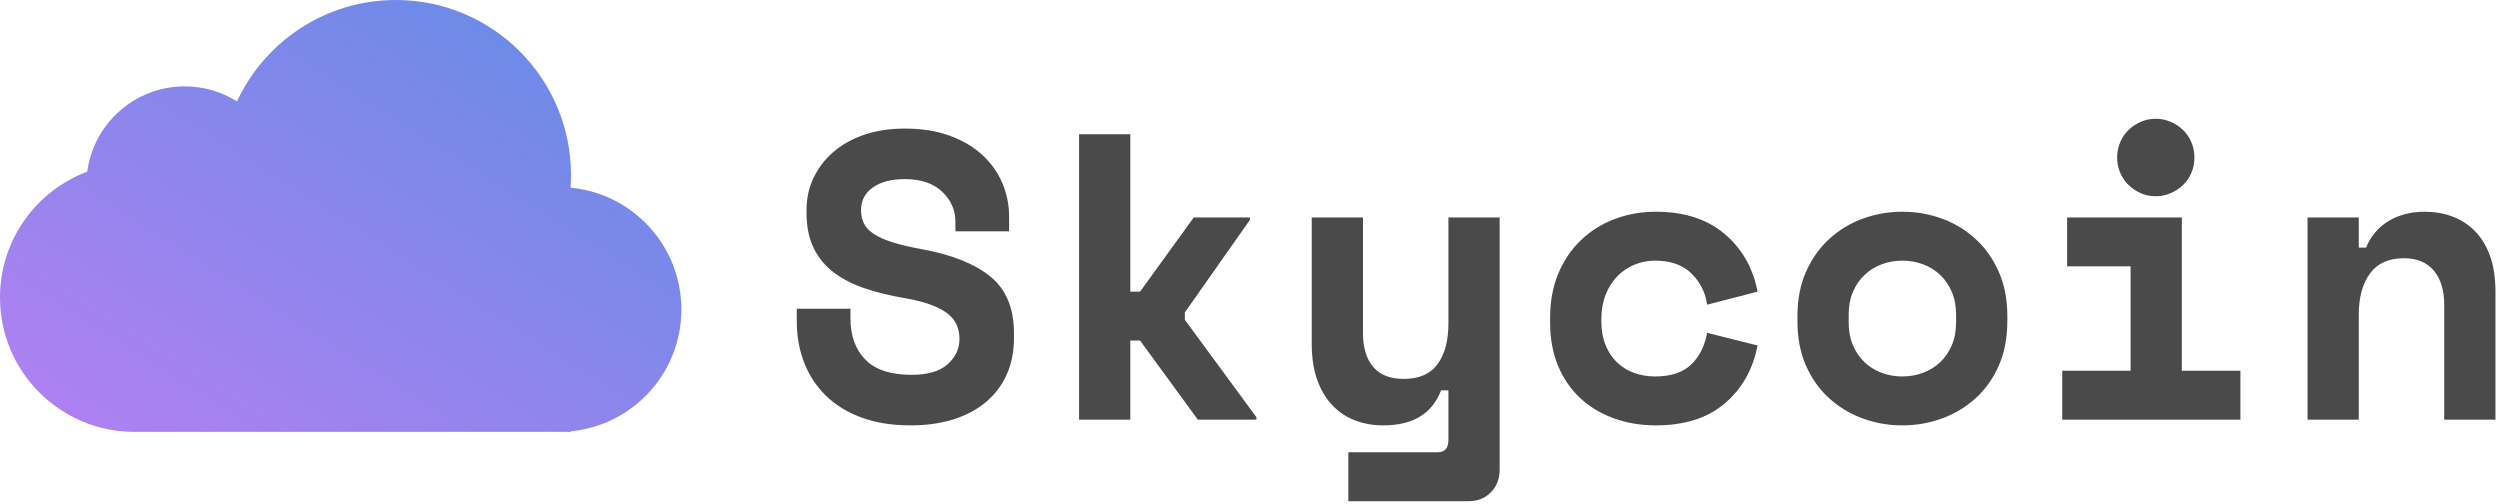
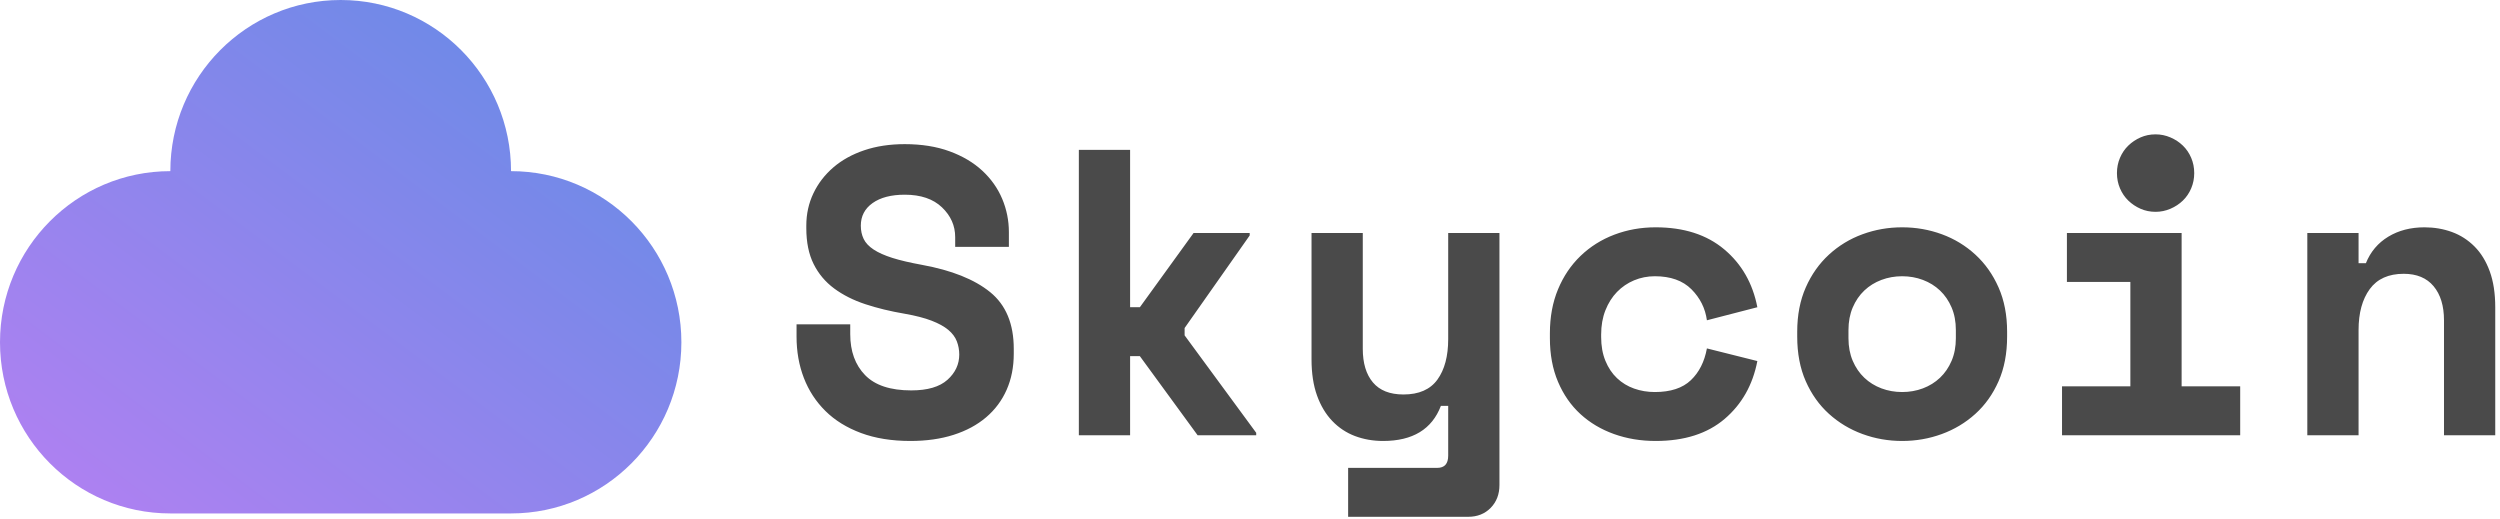
- <svg xmlns="http://www.w3.org/2000/svg" width="521" height="105" viewBox="0 0 521 105">
+ <svg xmlns="http://www.w3.org/2000/svg" width="521px" height="108px" viewBox="0 0 521 108" version="1.1">
  <defs>
-     <linearGradient x1="0%" y1="100%" y2="0%" id="a">
+     <linearGradient x1="0%" y1="100%" x2="100%" y2="0%" id="linearGradient-1">
      <stop stop-color="#B480F2" offset="0%" />
      <stop stop-color="#5F8CE5" offset="100%" />
    </linearGradient>
  </defs>
-   <g fill="none" fill-rule="evenodd">
-     <path d="M199.106 46.164c0-2.38-.918-4.447-2.755-6.203-1.836-1.755-4.42-2.633-7.756-2.633-2.825 0-5.058.58-6.697 1.742-1.64 1.16-2.458 2.732-2.458 4.715 0 1.02.197 1.94.592 2.76.396.822 1.088 1.56 2.077 2.21.988.652 2.288 1.232 3.9 1.742 1.61.51 3.658.99 6.145 1.445 6.217 1.133 10.964 3.03 14.242 5.693 3.277 2.662 4.916 6.6 4.916 11.81v1.02c0 2.776-.494 5.282-1.483 7.52a15.845 15.845 0 0 1-4.28 5.735c-1.866 1.586-4.127 2.804-6.783 3.654-2.656.85-5.65 1.274-8.986 1.274-3.898 0-7.332-.552-10.3-1.657-2.966-1.103-5.438-2.633-7.416-4.587a19.367 19.367 0 0 1-4.493-6.883c-1.016-2.634-1.525-5.508-1.525-8.624v-2.55h11.19v2.04c0 3.57 1.03 6.415 3.094 8.54 2.062 2.124 5.27 3.186 9.62 3.186 3.392 0 5.907-.736 7.546-2.21 1.638-1.472 2.458-3.228 2.458-5.267 0-.963-.17-1.884-.51-2.762-.338-.878-.93-1.67-1.78-2.38-.847-.707-2.005-1.344-3.475-1.91-1.47-.567-3.335-1.05-5.596-1.445-2.995-.51-5.736-1.176-8.222-1.997-2.487-.82-4.65-1.91-6.486-3.27a14.075 14.075 0 0 1-4.28-5.098c-1.018-2.04-1.526-4.532-1.526-7.478v-.51c0-2.435.494-4.687 1.483-6.754a16.358 16.358 0 0 1 4.154-5.396c1.78-1.53 3.928-2.72 6.443-3.57 2.515-.848 5.326-1.273 8.434-1.273 3.504 0 6.613.496 9.325 1.488 2.712.99 4.987 2.336 6.824 4.036 1.836 1.7 3.22 3.653 4.153 5.863.933 2.21 1.4 4.53 1.4 6.967v3.06h-11.19v-2.04zm36.452 14.614h2.035l11.19-15.464h11.698v.51L246.92 65.112v1.53l14.92 20.307v.51H249.63l-12.037-16.485h-2.035V87.46h-10.68V27.98h10.68v32.798zm66.292-15.464h10.68v52.51c0 1.927-.606 3.513-1.82 4.76-1.216 1.245-2.784 1.868-4.706 1.868h-25.008V94.256h18.565c1.527 0 2.29-.85 2.29-2.55V81.342h-1.526c-1.865 4.872-5.877 7.308-12.037 7.308-2.09 0-4.04-.34-5.85-1.02a12.675 12.675 0 0 1-4.747-3.143c-1.356-1.416-2.416-3.187-3.18-5.31-.762-2.125-1.143-4.632-1.143-7.52v-26.34h10.68v24.13c0 3.002.707 5.34 2.12 7.01 1.413 1.67 3.532 2.507 6.358 2.507 3.222 0 5.58-1.034 7.08-3.102 1.496-2.067 2.245-4.885 2.245-8.454V45.314zm64.427 26.68c-.96 4.985-3.235 9.007-6.824 12.066-3.59 3.06-8.378 4.588-14.37 4.588-3.107 0-6.004-.48-8.688-1.444-2.685-.963-5.016-2.35-6.994-4.164-1.977-1.812-3.53-4.05-4.66-6.712-1.132-2.663-1.697-5.693-1.697-9.092v-1.02c0-3.398.565-6.457 1.696-9.176 1.13-2.72 2.697-5.042 4.704-6.968 2.006-1.926 4.35-3.398 7.036-4.418 2.684-1.02 5.552-1.53 8.604-1.53 5.878 0 10.64 1.53 14.284 4.59 3.645 3.058 5.948 7.08 6.91 12.064l-10.513 2.72c-.34-2.493-1.413-4.646-3.22-6.458-1.81-1.813-4.353-2.72-7.63-2.72-1.526 0-2.968.284-4.324.85a10.606 10.606 0 0 0-3.56 2.422c-1.017 1.048-1.822 2.323-2.415 3.824-.594 1.5-.89 3.186-.89 5.055v.51c0 1.87.296 3.527.89 4.972.593 1.444 1.398 2.648 2.416 3.61a9.964 9.964 0 0 0 3.56 2.168c1.357.48 2.8.722 4.324.722 3.278 0 5.78-.82 7.503-2.464 1.724-1.643 2.84-3.852 3.348-6.628l10.512 2.634zm52.05-5.098c0 3.512-.593 6.614-1.78 9.304-1.187 2.69-2.797 4.957-4.832 6.798a21.176 21.176 0 0 1-6.994 4.206c-2.627.963-5.382 1.444-8.264 1.444-2.882 0-5.637-.48-8.265-1.444a21.176 21.176 0 0 1-6.993-4.206c-2.035-1.84-3.645-4.107-4.832-6.798-1.187-2.69-1.78-5.792-1.78-9.304v-1.02c0-3.455.593-6.528 1.78-9.22 1.187-2.69 2.797-4.97 4.832-6.84a20.818 20.818 0 0 1 6.994-4.247c2.63-.964 5.384-1.446 8.266-1.446 2.882 0 5.637.482 8.265 1.445 2.63.962 4.96 2.378 6.995 4.247 2.035 1.87 3.645 4.15 4.832 6.84 1.187 2.69 1.78 5.764 1.78 9.22v1.02zm-21.87 11.556c1.525 0 2.966-.255 4.322-.765a10.484 10.484 0 0 0 3.56-2.21c1.017-.962 1.822-2.137 2.416-3.525.593-1.388.89-2.96.89-4.716v-1.7c0-1.755-.297-3.327-.89-4.715-.594-1.387-1.4-2.562-2.416-3.525a10.484 10.484 0 0 0-3.56-2.21 12.186 12.186 0 0 0-4.324-.764c-1.526 0-2.967.256-4.323.765a10.484 10.484 0 0 0-3.56 2.21c-1.018.963-1.823 2.138-2.417 3.526-.593 1.39-.89 2.96-.89 4.717v1.7c0 1.755.297 3.327.89 4.715.594 1.388 1.4 2.563 2.416 3.526 1.017.963 2.204 1.7 3.56 2.21 1.357.51 2.798.764 4.324.764zm33.314-1.19h14.243V55.51H430.79V45.314h23.905v31.948h12.207V87.46h-37.13V77.26zm27.552-44.438a8.02 8.02 0 0 1-.635 3.186 7.696 7.696 0 0 1-1.738 2.55 8.547 8.547 0 0 1-2.587 1.698 7.76 7.76 0 0 1-3.094.638c-1.13 0-2.177-.213-3.137-.638a8.704 8.704 0 0 1-2.544-1.7 7.696 7.696 0 0 1-1.738-2.548 8.02 8.02 0 0 1-.636-3.186 8.02 8.02 0 0 1 .636-3.187 7.696 7.696 0 0 1 1.737-2.55 8.704 8.704 0 0 1 2.543-1.698c.96-.426 2.006-.638 3.136-.638a7.76 7.76 0 0 1 3.093.637c.99.424 1.85.99 2.586 1.698a7.696 7.696 0 0 1 1.737 2.55 8.02 8.02 0 0 1 .635 3.186zM491.57 87.46h-10.68V45.313h10.68v6.288h1.526c.96-2.38 2.515-4.22 4.663-5.523 2.146-1.304 4.66-1.956 7.544-1.956 2.034 0 3.94.326 5.722.978 1.78.65 3.348 1.657 4.705 3.016 1.357 1.36 2.417 3.087 3.18 5.183.762 2.097 1.144 4.59 1.144 7.478v26.68h-10.68V63.5c0-3.003-.722-5.368-2.163-7.096-1.44-1.727-3.517-2.59-6.23-2.59-3.165 0-5.524 1.06-7.078 3.185-1.554 2.125-2.332 4.97-2.332 8.54V87.46z" fill="#4A4A4A" />
-     <path d="M28 90C12.536 90 0 77.464 0 62c0-12.01 7.56-22.252 18.18-26.23C19.515 25.74 28.104 18 38.5 18c4 0 7.732 1.145 10.886 3.126C55.188 8.65 67.834 0 82.5 0 102.658 0 119 16.342 119 36.5c0 .878-.03 1.75-.092 2.612C131.862 40.326 142 51.23 142 64.5c0 13.24-10.09 24.123-23 25.38V90H28z" fill="url(#a)" />
+   <g id="Logos" stroke="none" stroke-width="1" fill="none" fill-rule="evenodd">
+     <g id="Option-3" transform="translate(-240, -107)">
+       <g id="Logo">
+         <g transform="translate(240, 105)">
+           <path d="M199.061,51.412 C199.061,49.033 198.143,46.965 196.306,45.209 C194.469,43.453 191.884,42.575 188.549,42.575 C185.724,42.575 183.491,43.156 181.852,44.317 C180.213,45.479 179.394,47.05 179.394,49.033 C179.394,50.053 179.592,50.973 179.987,51.795 C180.383,52.616 181.075,53.352 182.064,54.004 C183.053,54.655 184.353,55.236 185.964,55.746 C187.575,56.255 189.623,56.737 192.11,57.19 C198.327,58.323 203.074,60.221 206.352,62.883 C209.629,65.545 211.268,69.482 211.268,74.694 L211.268,75.713 C211.268,78.489 210.774,80.996 209.785,83.233 C208.796,85.471 207.369,87.382 205.504,88.968 C203.639,90.555 201.378,91.772 198.722,92.622 C196.066,93.472 193.071,93.897 189.736,93.897 C185.837,93.897 182.403,93.344 179.436,92.24 C176.469,91.135 173.997,89.606 172.019,87.651 C170.041,85.697 168.543,83.403 167.526,80.769 C166.509,78.135 166,75.26 166,72.145 L166,69.596 L177.19,69.596 L177.19,71.635 C177.19,75.203 178.221,78.05 180.284,80.174 C182.347,82.298 185.554,83.36 189.906,83.36 C193.297,83.36 195.812,82.624 197.451,81.151 C199.089,79.679 199.909,77.922 199.909,75.883 C199.909,74.92 199.739,74 199.4,73.122 C199.061,72.244 198.468,71.451 197.62,70.743 C196.772,70.035 195.614,69.397 194.144,68.831 C192.675,68.264 190.81,67.783 188.549,67.386 C185.554,66.877 182.813,66.211 180.327,65.39 C177.84,64.568 175.678,63.478 173.841,62.118 C172.005,60.759 170.578,59.059 169.56,57.02 C168.543,54.981 168.035,52.488 168.035,49.543 L168.035,49.033 C168.035,46.597 168.529,44.346 169.518,42.278 C170.507,40.21 171.892,38.412 173.672,36.882 C175.452,35.353 177.6,34.163 180.115,33.314 C182.63,32.464 185.441,32.039 188.549,32.039 C192.053,32.039 195.162,32.535 197.874,33.526 C200.587,34.518 202.862,35.863 204.699,37.562 C206.535,39.262 207.92,41.216 208.852,43.425 C209.785,45.634 210.251,47.957 210.251,50.393 L210.251,53.451 L199.061,53.451 L199.061,51.412 Z M235.513,66.027 L237.548,66.027 L248.738,50.562 L260.436,50.562 L260.436,51.072 L246.873,70.36 L246.873,71.89 L261.793,92.197 L261.793,92.707 L249.585,92.707 L237.548,76.223 L235.513,76.223 L235.513,92.707 L224.832,92.707 L224.832,33.229 L235.513,33.229 L235.513,66.027 Z M301.805,50.562 L312.486,50.562 L312.486,103.073 C312.486,104.999 311.879,106.585 310.664,107.832 C309.449,109.078 307.881,109.701 305.959,109.701 L280.951,109.701 L280.951,99.505 L299.516,99.505 C301.042,99.505 301.805,98.655 301.805,96.956 L301.805,86.589 L300.279,86.589 C298.414,91.461 294.402,93.897 288.242,93.897 C286.151,93.897 284.201,93.557 282.392,92.877 C280.584,92.197 279.001,91.149 277.645,89.733 C276.289,88.317 275.229,86.547 274.466,84.423 C273.703,82.298 273.322,79.792 273.322,76.903 L273.322,50.562 L284.003,50.562 L284.003,74.694 C284.003,77.696 284.709,80.033 286.122,81.704 C287.535,83.375 289.654,84.21 292.48,84.21 C295.702,84.21 298.061,83.176 299.559,81.109 C301.056,79.041 301.805,76.223 301.805,72.654 L301.805,50.562 Z M366.232,77.243 C365.271,82.228 362.997,86.249 359.408,89.308 C355.819,92.367 351.03,93.897 345.039,93.897 C341.931,93.897 339.034,93.415 336.35,92.452 C333.665,91.489 331.334,90.101 329.356,88.289 C327.378,86.476 325.824,84.239 324.694,81.576 C323.563,78.914 322.998,75.883 322.998,72.484 L322.998,71.465 C322.998,68.066 323.563,65.007 324.694,62.288 C325.824,59.569 327.392,57.247 329.399,55.321 C331.405,53.395 333.75,51.922 336.435,50.902 C339.119,49.883 341.987,49.373 345.039,49.373 C350.917,49.373 355.678,50.902 359.323,53.961 C362.968,57.02 365.271,61.042 366.232,66.027 L355.72,68.746 C355.381,66.253 354.307,64.101 352.499,62.288 C350.69,60.476 348.147,59.569 344.869,59.569 C343.344,59.569 341.902,59.852 340.546,60.419 C339.19,60.985 338.003,61.793 336.986,62.84 C335.968,63.888 335.163,65.163 334.57,66.664 C333.976,68.165 333.68,69.85 333.68,71.72 L333.68,72.23 C333.68,74.099 333.976,75.756 334.57,77.2 C335.163,78.645 335.968,79.848 336.986,80.811 C338.003,81.774 339.19,82.497 340.546,82.978 C341.902,83.46 343.344,83.7 344.869,83.7 C348.147,83.7 350.648,82.879 352.372,81.236 C354.096,79.594 355.212,77.384 355.72,74.609 L366.232,77.243 Z M418.282,72.145 C418.282,75.657 417.689,78.758 416.502,81.449 C415.315,84.139 413.705,86.405 411.67,88.246 C409.635,90.087 407.304,91.489 404.676,92.452 C402.048,93.415 399.293,93.897 396.411,93.897 C393.529,93.897 390.774,93.415 388.146,92.452 C385.518,91.489 383.187,90.087 381.152,88.246 C379.117,86.405 377.507,84.139 376.32,81.449 C375.133,78.758 374.54,75.657 374.54,72.145 L374.54,71.125 C374.54,67.67 375.133,64.597 376.32,61.906 C377.507,59.215 379.117,56.935 381.152,55.066 C383.187,53.197 385.518,51.78 388.146,50.817 C390.774,49.854 393.529,49.373 396.411,49.373 C399.293,49.373 402.048,49.854 404.676,50.817 C407.304,51.78 409.635,53.197 411.67,55.066 C413.705,56.935 415.315,59.215 416.502,61.906 C417.689,64.597 418.282,67.67 418.282,71.125 L418.282,72.145 Z M396.411,83.7 C397.937,83.7 399.378,83.445 400.734,82.936 C402.091,82.426 403.278,81.689 404.295,80.726 C405.312,79.763 406.117,78.588 406.711,77.2 C407.304,75.812 407.601,74.241 407.601,72.484 L407.601,70.785 C407.601,69.029 407.304,67.457 406.711,66.069 C406.117,64.681 405.312,63.506 404.295,62.543 C403.278,61.58 402.091,60.844 400.734,60.334 C399.378,59.824 397.937,59.569 396.411,59.569 C394.885,59.569 393.444,59.824 392.088,60.334 C390.731,60.844 389.544,61.58 388.527,62.543 C387.51,63.506 386.705,64.681 386.111,66.069 C385.518,67.457 385.221,69.029 385.221,70.785 L385.221,72.484 C385.221,74.241 385.518,75.812 386.111,77.2 C386.705,78.588 387.51,79.763 388.527,80.726 C389.544,81.689 390.731,82.426 392.088,82.936 C393.444,83.445 394.885,83.7 396.411,83.7 Z M429.726,82.511 L443.968,82.511 L443.968,60.759 L430.744,60.759 L430.744,50.562 L454.65,50.562 L454.65,82.511 L466.857,82.511 L466.857,92.707 L429.726,92.707 L429.726,82.511 Z M457.277,38.072 C457.277,39.205 457.066,40.267 456.642,41.258 C456.218,42.25 455.639,43.099 454.904,43.807 C454.169,44.516 453.307,45.082 452.318,45.507 C451.329,45.932 450.298,46.144 449.224,46.144 C448.094,46.144 447.048,45.932 446.088,45.507 C445.127,45.082 444.279,44.516 443.544,43.807 C442.81,43.099 442.23,42.25 441.807,41.258 C441.383,40.267 441.171,39.205 441.171,38.072 C441.171,36.939 441.383,35.877 441.807,34.886 C442.23,33.894 442.81,33.045 443.544,32.337 C444.279,31.629 445.127,31.062 446.088,30.637 C447.048,30.212 448.094,30 449.224,30 C450.298,30 451.329,30.212 452.318,30.637 C453.307,31.062 454.169,31.629 454.904,32.337 C455.639,33.045 456.218,33.894 456.642,34.886 C457.066,35.877 457.277,36.939 457.277,38.072 Z M491.525,92.707 L480.844,92.707 L480.844,50.562 L491.525,50.562 L491.525,56.85 L493.051,56.85 C494.012,54.471 495.566,52.63 497.714,51.327 C499.861,50.024 502.376,49.373 505.259,49.373 C507.293,49.373 509.2,49.699 510.981,50.35 C512.761,51.001 514.329,52.007 515.686,53.366 C517.042,54.726 518.102,56.454 518.865,58.55 C519.627,60.645 520.009,63.138 520.009,66.027 L520.009,92.707 L509.328,92.707 L509.328,68.746 C509.328,65.744 508.607,63.379 507.166,61.651 C505.725,59.923 503.648,59.059 500.935,59.059 C497.77,59.059 495.411,60.121 493.857,62.246 C492.303,64.37 491.525,67.216 491.525,70.785 L491.525,92.707 Z" id="Skycoin" fill="#4A4A4A" />
+           <path d="M35.5,109 C15.894,109 0,93.031 0,73.333 C0,53.635 15.894,37.667 35.5,37.667 C35.5,17.968 51.394,2 71,2 C90.606,2 106.5,17.968 106.5,37.667 C126.106,37.667 142,53.635 142,73.333 C142,93.031 126.106,109 106.5,109 L35.5,109 Z" id="Combined-Shape" fill="url(#linearGradient-1)" />
+         </g>
+       </g>
+     </g>
  </g>
</svg>
